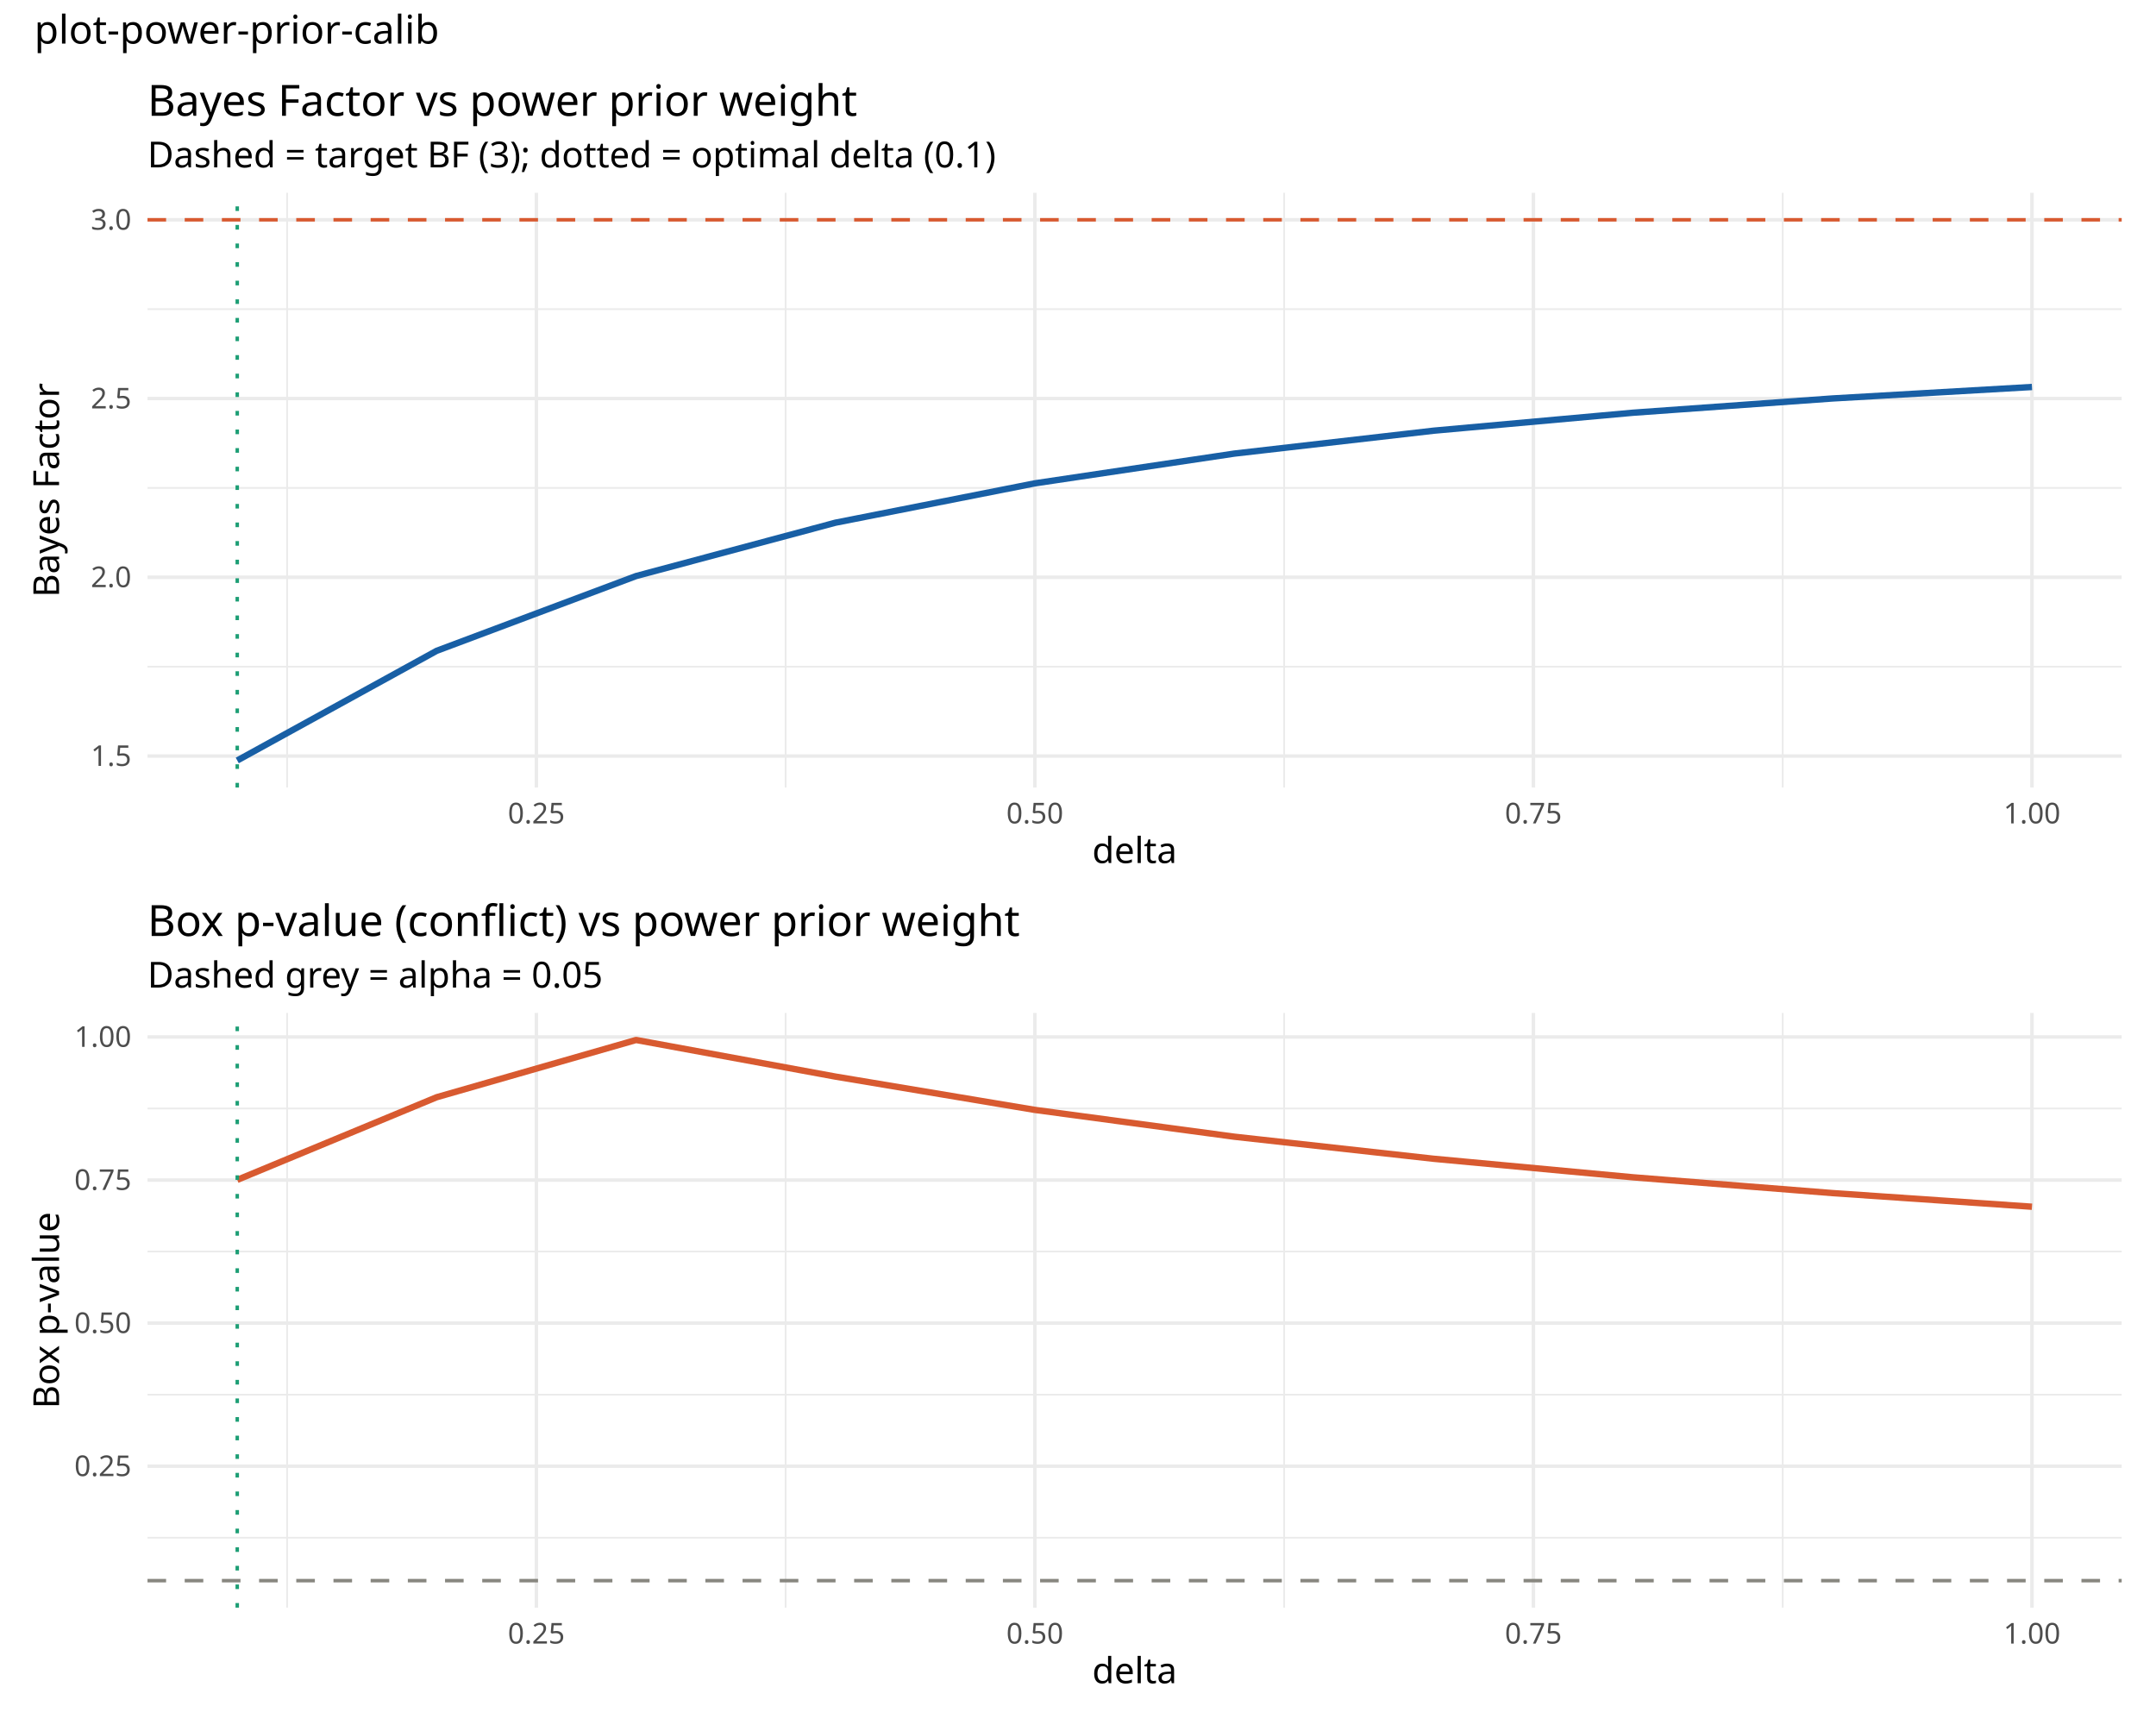
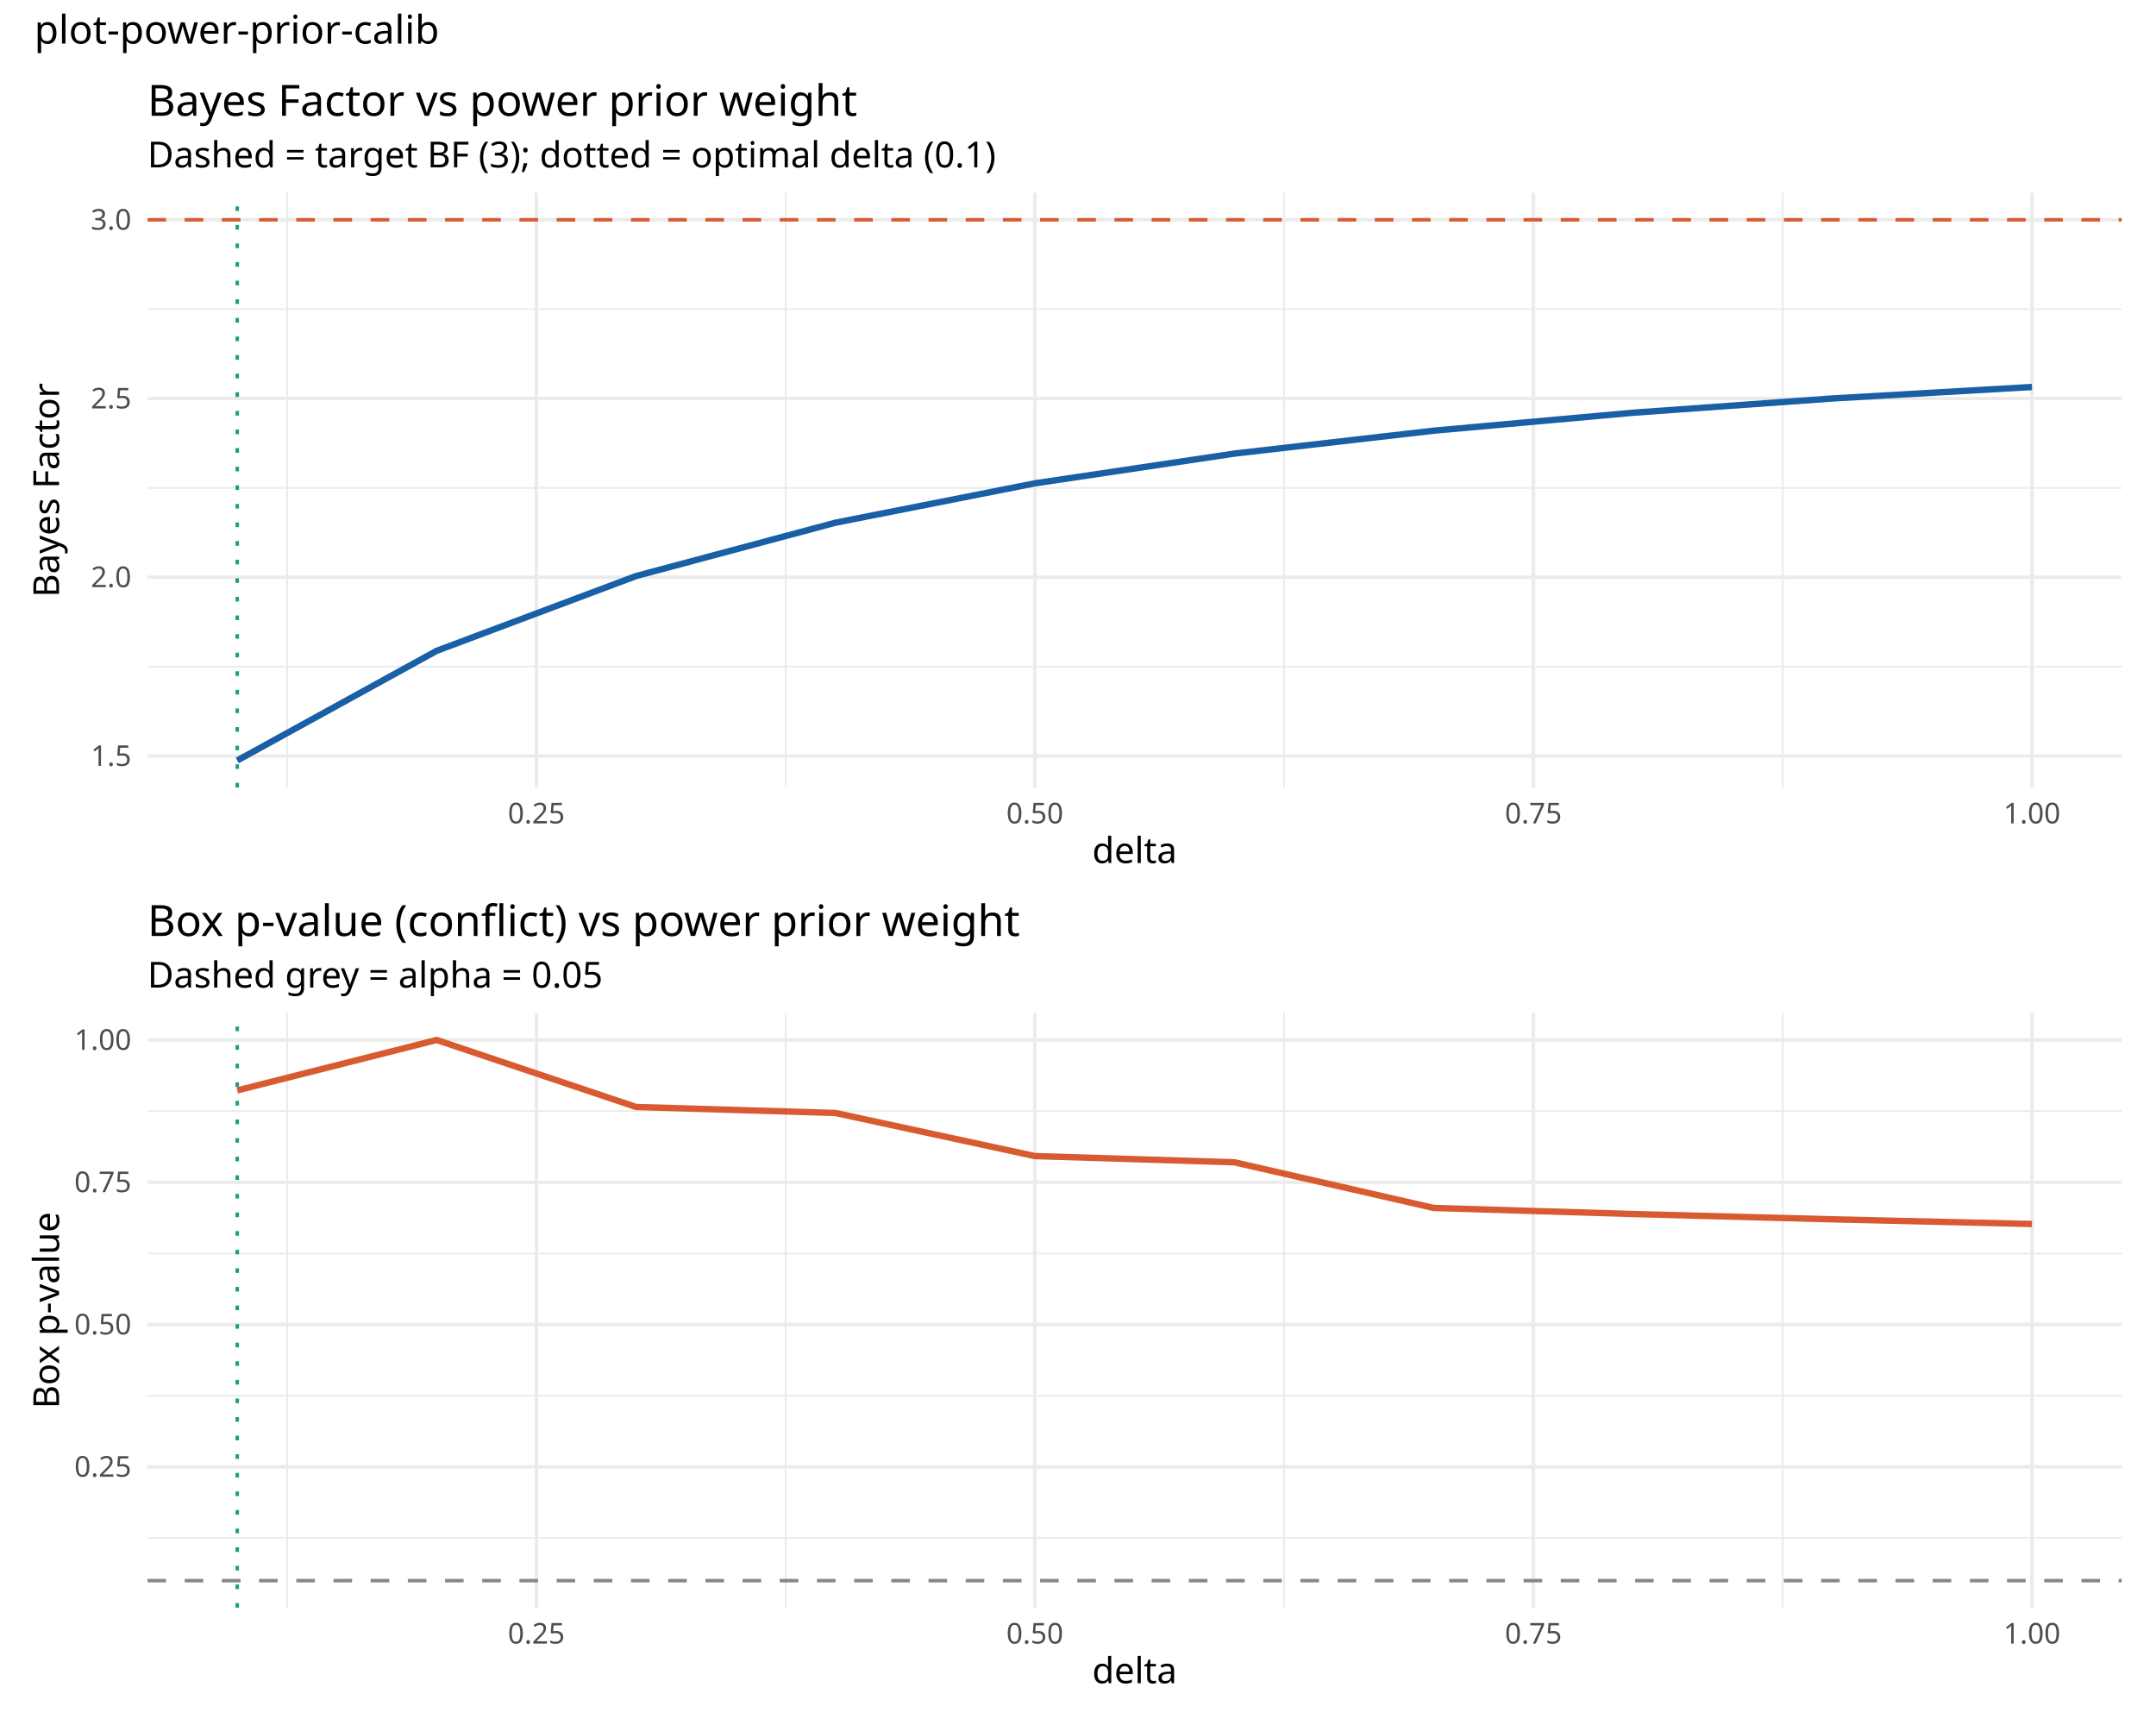
<svg xmlns="http://www.w3.org/2000/svg" class="svglite" data-engine-version="2.0" width="720.00pt" height="576.00pt" viewBox="0 0 720.00 576.00">
  <defs>
    <style type="text/css">
    .svglite line, .svglite polyline, .svglite polygon, .svglite path, .svglite rect, .svglite circle {
      fill: none;
      stroke: #000000;
      stroke-linecap: round;
      stroke-linejoin: round;
      stroke-miterlimit: 10.00;
    }
  </style>
  </defs>
  <rect width="100%" height="100%" style="stroke: none; fill: #FFFFFF;" />
  <defs>
    <clipPath id="cpMC4wMHw3MjAuMDB8MC4wMHw1NzYuMDA=">
      <rect x="0.00" y="0.00" width="720.00" height="576.00" />
    </clipPath>
  </defs>
  <g clip-path="url(#cpMC4wMHw3MjAuMDB8MC4wMHw1NzYuMDA=)">
    <rect x="-0" y="0.00" width="720.00" height="576.00" style="stroke-width: 1.07; stroke: #FFFFFF; fill: #FFFFFF;" />
  </g>
  <defs>
    <clipPath id="cpNDkuMjZ8NzA4LjU0fDY0LjM3fDUzNi44Mw==">
      <rect x="49.26" y="64.37" width="659.28" height="472.46" />
    </clipPath>
  </defs>
  <g clip-path="url(#cpNDkuMjZ8NzA4LjU0fDY0LjM3fDUzNi44Mw==)">
</g>
  <g clip-path="url(#cpMC4wMHw3MjAuMDB8MC4wMHw1NzYuMDA=)">
</g>
  <defs>
    <clipPath id="cpNS40OHw3MTQuNTJ8MjIuNzh8Mjk2LjY1">
      <rect x="5.48" y="22.78" width="709.04" height="273.87" />
    </clipPath>
  </defs>
  <g clip-path="url(#cpNS40OHw3MTQuNTJ8MjIuNzh8Mjk2LjY1)">
    <rect x="5.48" y="22.78" width="709.04" height="273.87" style="stroke-width: 1.16; stroke: none; fill: #FFFFFF;" />
  </g>
  <g clip-path="url(#cpMC4wMHw3MjAuMDB8MC4wMHw1NzYuMDA=)">
</g>
  <defs>
    <clipPath id="cpNS40OHw3MTQuNTJ8Mjk2LjY1fDU3MC41Mg==">
      <rect x="5.48" y="296.65" width="709.04" height="273.87" />
    </clipPath>
  </defs>
  <g clip-path="url(#cpNS40OHw3MTQuNTJ8Mjk2LjY1fDU3MC41Mg==)">
    <rect x="5.48" y="296.65" width="709.04" height="273.87" style="stroke-width: 1.16; stroke: none; fill: #FFFFFF;" />
  </g>
  <g clip-path="url(#cpMC4wMHw3MjAuMDB8MC4wMHw1NzYuMDA=)">
</g>
  <defs>
    <clipPath id="cpNDkuMjZ8NzA4LjU0fDY0LjM3fDI2Mi45Ng==">
      <rect x="49.26" y="64.37" width="659.28" height="198.59" />
    </clipPath>
  </defs>
  <g clip-path="url(#cpNDkuMjZ8NzA4LjU0fDY0LjM3fDI2Mi45Ng==)">
    <polyline points="49.26,222.60 708.54,222.60 " style="stroke-width: 0.58; stroke: #EBEBEB; stroke-linecap: butt;" />
    <polyline points="49.26,162.92 708.54,162.92 " style="stroke-width: 0.58; stroke: #EBEBEB; stroke-linecap: butt;" />
    <polyline points="49.26,103.23 708.54,103.23 " style="stroke-width: 0.58; stroke: #EBEBEB; stroke-linecap: butt;" />
    <polyline points="95.88,262.96 95.88,64.37 " style="stroke-width: 0.58; stroke: #EBEBEB; stroke-linecap: butt;" />
    <polyline points="262.36,262.96 262.36,64.37 " style="stroke-width: 0.58; stroke: #EBEBEB; stroke-linecap: butt;" />
    <polyline points="428.85,262.96 428.85,64.37 " style="stroke-width: 0.58; stroke: #EBEBEB; stroke-linecap: butt;" />
    <polyline points="595.33,262.96 595.33,64.37 " style="stroke-width: 0.58; stroke: #EBEBEB; stroke-linecap: butt;" />
    <polyline points="49.26,252.44 708.54,252.44 " style="stroke-width: 1.16; stroke: #EBEBEB; stroke-linecap: butt;" />
    <polyline points="49.26,192.76 708.54,192.76 " style="stroke-width: 1.16; stroke: #EBEBEB; stroke-linecap: butt;" />
    <polyline points="49.26,133.08 708.54,133.08 " style="stroke-width: 1.16; stroke: #EBEBEB; stroke-linecap: butt;" />
    <polyline points="49.26,73.39 708.54,73.39 " style="stroke-width: 1.16; stroke: #EBEBEB; stroke-linecap: butt;" />
    <polyline points="179.12,262.96 179.12,64.37 " style="stroke-width: 1.16; stroke: #EBEBEB; stroke-linecap: butt;" />
    <polyline points="345.60,262.96 345.60,64.37 " style="stroke-width: 1.16; stroke: #EBEBEB; stroke-linecap: butt;" />
    <polyline points="512.09,262.96 512.09,64.37 " style="stroke-width: 1.16; stroke: #EBEBEB; stroke-linecap: butt;" />
    <polyline points="678.58,262.96 678.58,64.37 " style="stroke-width: 1.16; stroke: #EBEBEB; stroke-linecap: butt;" />
    <polyline points="79.23,253.93 145.82,217.32 212.42,192.35 279.01,174.53 345.60,161.39 412.20,151.46 478.79,143.81 545.39,137.81 611.98,133.05 678.58,129.22 " style="stroke-width: 2.13; stroke: #185FA5; stroke-linecap: butt;" />
    <line x1="49.26" y1="73.39" x2="708.54" y2="73.39" style="stroke-width: 1.16; stroke: #D85A30; stroke-dasharray: 6.21,6.21; stroke-linecap: butt;" />
    <line x1="79.23" y1="262.96" x2="79.23" y2="64.37" style="stroke-width: 1.16; stroke: #1D9E75; stroke-dasharray: 1.55,4.66; stroke-linecap: butt;" />
  </g>
  <g clip-path="url(#cpMC4wMHw3MjAuMDB8MC4wMHw1NzYuMDA=)">
    <text x="43.88" y="255.75" text-anchor="end" style="font-size: 9.60px; fill: #4D4D4D; font-family: sans;" textLength="13.35px" lengthAdjust="spacingAndGlyphs">1.5</text>
    <text x="43.88" y="196.06" text-anchor="end" style="font-size: 9.60px; fill: #4D4D4D; font-family: sans;" textLength="13.35px" lengthAdjust="spacingAndGlyphs">2.0</text>
    <text x="43.88" y="136.38" text-anchor="end" style="font-size: 9.60px; fill: #4D4D4D; font-family: sans;" textLength="13.35px" lengthAdjust="spacingAndGlyphs">2.5</text>
    <text x="43.88" y="76.70" text-anchor="end" style="font-size: 9.60px; fill: #4D4D4D; font-family: sans;" textLength="13.35px" lengthAdjust="spacingAndGlyphs">3.0</text>
    <text x="179.12" y="274.94" text-anchor="middle" style="font-size: 9.60px; fill: #4D4D4D; font-family: sans;" textLength="18.69px" lengthAdjust="spacingAndGlyphs">0.25</text>
    <text x="345.60" y="274.94" text-anchor="middle" style="font-size: 9.60px; fill: #4D4D4D; font-family: sans;" textLength="18.69px" lengthAdjust="spacingAndGlyphs">0.50</text>
    <text x="512.09" y="274.94" text-anchor="middle" style="font-size: 9.60px; fill: #4D4D4D; font-family: sans;" textLength="18.69px" lengthAdjust="spacingAndGlyphs">0.75</text>
    <text x="678.58" y="274.94" text-anchor="middle" style="font-size: 9.60px; fill: #4D4D4D; font-family: sans;" textLength="18.69px" lengthAdjust="spacingAndGlyphs">1.00</text>
    <text x="378.90" y="288.18" text-anchor="middle" style="font-size: 12.00px; font-family: sans;" textLength="26.02px" lengthAdjust="spacingAndGlyphs">delta</text>
    <text transform="translate(19.72,163.66) rotate(-90)" text-anchor="middle" style="font-size: 12.00px; font-family: sans;" textLength="70.71px" lengthAdjust="spacingAndGlyphs">Bayes Factor</text>
    <text x="49.26" y="55.90" style="font-size: 12.00px; font-family: sans;" textLength="272.17px" lengthAdjust="spacingAndGlyphs">Dashed = target BF (3); dotted = optimal delta (0.1)</text>
    <text x="49.26" y="38.67" style="font-size: 14.40px; font-family: sans;" textLength="224.93px" lengthAdjust="spacingAndGlyphs">Bayes Factor vs power prior weight</text>
  </g>
  <defs>
    <clipPath id="cpNDkuMjZ8NzA4LjU0fDMzOC4yM3w1MzYuODM=">
      <rect x="49.26" y="338.23" width="659.28" height="198.59" />
    </clipPath>
  </defs>
  <g clip-path="url(#cpNDkuMjZ8NzA4LjU0fDMzOC4yM3w1MzYuODM=)">
-     <polyline points="49.26,513.47 708.54,513.47 " style="stroke-width: 0.58; stroke: #EBEBEB; stroke-linecap: butt;" />
-     <polyline points="49.26,465.69 708.54,465.69 " style="stroke-width: 0.58; stroke: #EBEBEB; stroke-linecap: butt;" />
-     <polyline points="49.26,417.91 708.54,417.91 " style="stroke-width: 0.58; stroke: #EBEBEB; stroke-linecap: butt;" />
-     <polyline points="49.26,370.14 708.54,370.14 " style="stroke-width: 0.58; stroke: #EBEBEB; stroke-linecap: butt;" />
+     <polyline points="49.26,513.55 708.54,513.55 " style="stroke-width: 0.58; stroke: #EBEBEB; stroke-linecap: butt;" />
+     <polyline points="49.26,466.04 708.54,466.04 " style="stroke-width: 0.58; stroke: #EBEBEB; stroke-linecap: butt;" />
+     <polyline points="49.26,418.53 708.54,418.53 " style="stroke-width: 0.58; stroke: #EBEBEB; stroke-linecap: butt;" />
+     <polyline points="49.26,371.02 708.54,371.02 " style="stroke-width: 0.58; stroke: #EBEBEB; stroke-linecap: butt;" />
    <polyline points="95.88,536.83 95.88,338.23 " style="stroke-width: 0.58; stroke: #EBEBEB; stroke-linecap: butt;" />
    <polyline points="262.36,536.83 262.36,338.23 " style="stroke-width: 0.58; stroke: #EBEBEB; stroke-linecap: butt;" />
    <polyline points="428.85,536.83 428.85,338.23 " style="stroke-width: 0.58; stroke: #EBEBEB; stroke-linecap: butt;" />
    <polyline points="595.33,536.83 595.33,338.23 " style="stroke-width: 0.58; stroke: #EBEBEB; stroke-linecap: butt;" />
-     <polyline points="49.26,489.58 708.54,489.58 " style="stroke-width: 1.16; stroke: #EBEBEB; stroke-linecap: butt;" />
-     <polyline points="49.26,441.80 708.54,441.80 " style="stroke-width: 1.16; stroke: #EBEBEB; stroke-linecap: butt;" />
-     <polyline points="49.26,394.03 708.54,394.03 " style="stroke-width: 1.16; stroke: #EBEBEB; stroke-linecap: butt;" />
-     <polyline points="49.26,346.25 708.54,346.25 " style="stroke-width: 1.16; stroke: #EBEBEB; stroke-linecap: butt;" />
+     <polyline points="49.26,489.79 708.54,489.79 " style="stroke-width: 1.16; stroke: #EBEBEB; stroke-linecap: butt;" />
+     <polyline points="49.26,442.28 708.54,442.28 " style="stroke-width: 1.16; stroke: #EBEBEB; stroke-linecap: butt;" />
+     <polyline points="49.26,394.77 708.54,394.77 " style="stroke-width: 1.16; stroke: #EBEBEB; stroke-linecap: butt;" />
+     <polyline points="49.26,347.26 708.54,347.26 " style="stroke-width: 1.16; stroke: #EBEBEB; stroke-linecap: butt;" />
    <polyline points="179.12,536.83 179.12,338.23 " style="stroke-width: 1.16; stroke: #EBEBEB; stroke-linecap: butt;" />
    <polyline points="345.60,536.83 345.60,338.23 " style="stroke-width: 1.16; stroke: #EBEBEB; stroke-linecap: butt;" />
    <polyline points="512.09,536.83 512.09,338.23 " style="stroke-width: 1.16; stroke: #EBEBEB; stroke-linecap: butt;" />
    <polyline points="678.58,536.83 678.58,338.23 " style="stroke-width: 1.16; stroke: #EBEBEB; stroke-linecap: butt;" />
-     <polyline points="79.23,393.97 145.82,366.38 212.42,347.26 279.01,359.49 345.60,370.61 412.20,379.56 478.79,386.93 545.39,393.12 611.98,398.39 678.58,402.94 " style="stroke-width: 2.13; stroke: #D85A30; stroke-linecap: butt;" />
+     <polyline points="79.23,364.10 145.82,347.26 212.42,369.63 279.01,371.64 345.60,386.03 412.20,388.10 478.79,403.35 545.39,405.38 611.98,407.15 678.58,408.71 " style="stroke-width: 2.13; stroke: #D85A30; stroke-linecap: butt;" />
    <line x1="49.26" y1="527.80" x2="708.54" y2="527.80" style="stroke-width: 1.16; stroke: #888780; stroke-dasharray: 6.21,6.21; stroke-linecap: butt;" />
    <line x1="79.23" y1="536.83" x2="79.23" y2="338.23" style="stroke-width: 1.16; stroke: #1D9E75; stroke-dasharray: 1.55,4.66; stroke-linecap: butt;" />
  </g>
  <g clip-path="url(#cpMC4wMHw3MjAuMDB8MC4wMHw1NzYuMDA=)">
-     <text x="43.88" y="492.88" text-anchor="end" style="font-size: 9.60px; fill: #4D4D4D; font-family: sans;" textLength="18.69px" lengthAdjust="spacingAndGlyphs">0.25</text>
-     <text x="43.88" y="445.11" text-anchor="end" style="font-size: 9.60px; fill: #4D4D4D; font-family: sans;" textLength="18.69px" lengthAdjust="spacingAndGlyphs">0.50</text>
-     <text x="43.88" y="397.33" text-anchor="end" style="font-size: 9.60px; fill: #4D4D4D; font-family: sans;" textLength="18.69px" lengthAdjust="spacingAndGlyphs">0.75</text>
-     <text x="43.88" y="349.55" text-anchor="end" style="font-size: 9.60px; fill: #4D4D4D; font-family: sans;" textLength="18.69px" lengthAdjust="spacingAndGlyphs">1.00</text>
+     <text x="43.88" y="493.09" text-anchor="end" style="font-size: 9.60px; fill: #4D4D4D; font-family: sans;" textLength="18.69px" lengthAdjust="spacingAndGlyphs">0.25</text>
+     <text x="43.88" y="445.58" text-anchor="end" style="font-size: 9.60px; fill: #4D4D4D; font-family: sans;" textLength="18.69px" lengthAdjust="spacingAndGlyphs">0.50</text>
+     <text x="43.88" y="398.07" text-anchor="end" style="font-size: 9.60px; fill: #4D4D4D; font-family: sans;" textLength="18.69px" lengthAdjust="spacingAndGlyphs">0.75</text>
+     <text x="43.88" y="350.56" text-anchor="end" style="font-size: 9.60px; fill: #4D4D4D; font-family: sans;" textLength="18.69px" lengthAdjust="spacingAndGlyphs">1.00</text>
    <text x="179.12" y="548.81" text-anchor="middle" style="font-size: 9.60px; fill: #4D4D4D; font-family: sans;" textLength="18.69px" lengthAdjust="spacingAndGlyphs">0.25</text>
    <text x="345.60" y="548.81" text-anchor="middle" style="font-size: 9.60px; fill: #4D4D4D; font-family: sans;" textLength="18.69px" lengthAdjust="spacingAndGlyphs">0.50</text>
    <text x="512.09" y="548.81" text-anchor="middle" style="font-size: 9.60px; fill: #4D4D4D; font-family: sans;" textLength="18.69px" lengthAdjust="spacingAndGlyphs">0.75</text>
    <text x="678.58" y="548.81" text-anchor="middle" style="font-size: 9.60px; fill: #4D4D4D; font-family: sans;" textLength="18.69px" lengthAdjust="spacingAndGlyphs">1.00</text>
    <text x="378.90" y="562.05" text-anchor="middle" style="font-size: 12.00px; font-family: sans;" textLength="26.02px" lengthAdjust="spacingAndGlyphs">delta</text>
    <text transform="translate(19.72,437.53) rotate(-90)" text-anchor="middle" style="font-size: 12.00px; font-family: sans;" textLength="63.38px" lengthAdjust="spacingAndGlyphs">Box p-value</text>
    <text x="49.26" y="329.77" style="font-size: 12.00px; font-family: sans;" textLength="148.13px" lengthAdjust="spacingAndGlyphs">Dashed grey = alpha = 0.05</text>
    <text x="49.26" y="312.54" style="font-size: 14.40px; font-family: sans;" textLength="274.54px" lengthAdjust="spacingAndGlyphs">Box p-value (conflict) vs power prior weight</text>
    <text x="11.46" y="14.56" style="font-size: 13.20px; font-family: sans;" textLength="123.98px" lengthAdjust="spacingAndGlyphs">plot-power-prior-calib</text>
  </g>
</svg>
